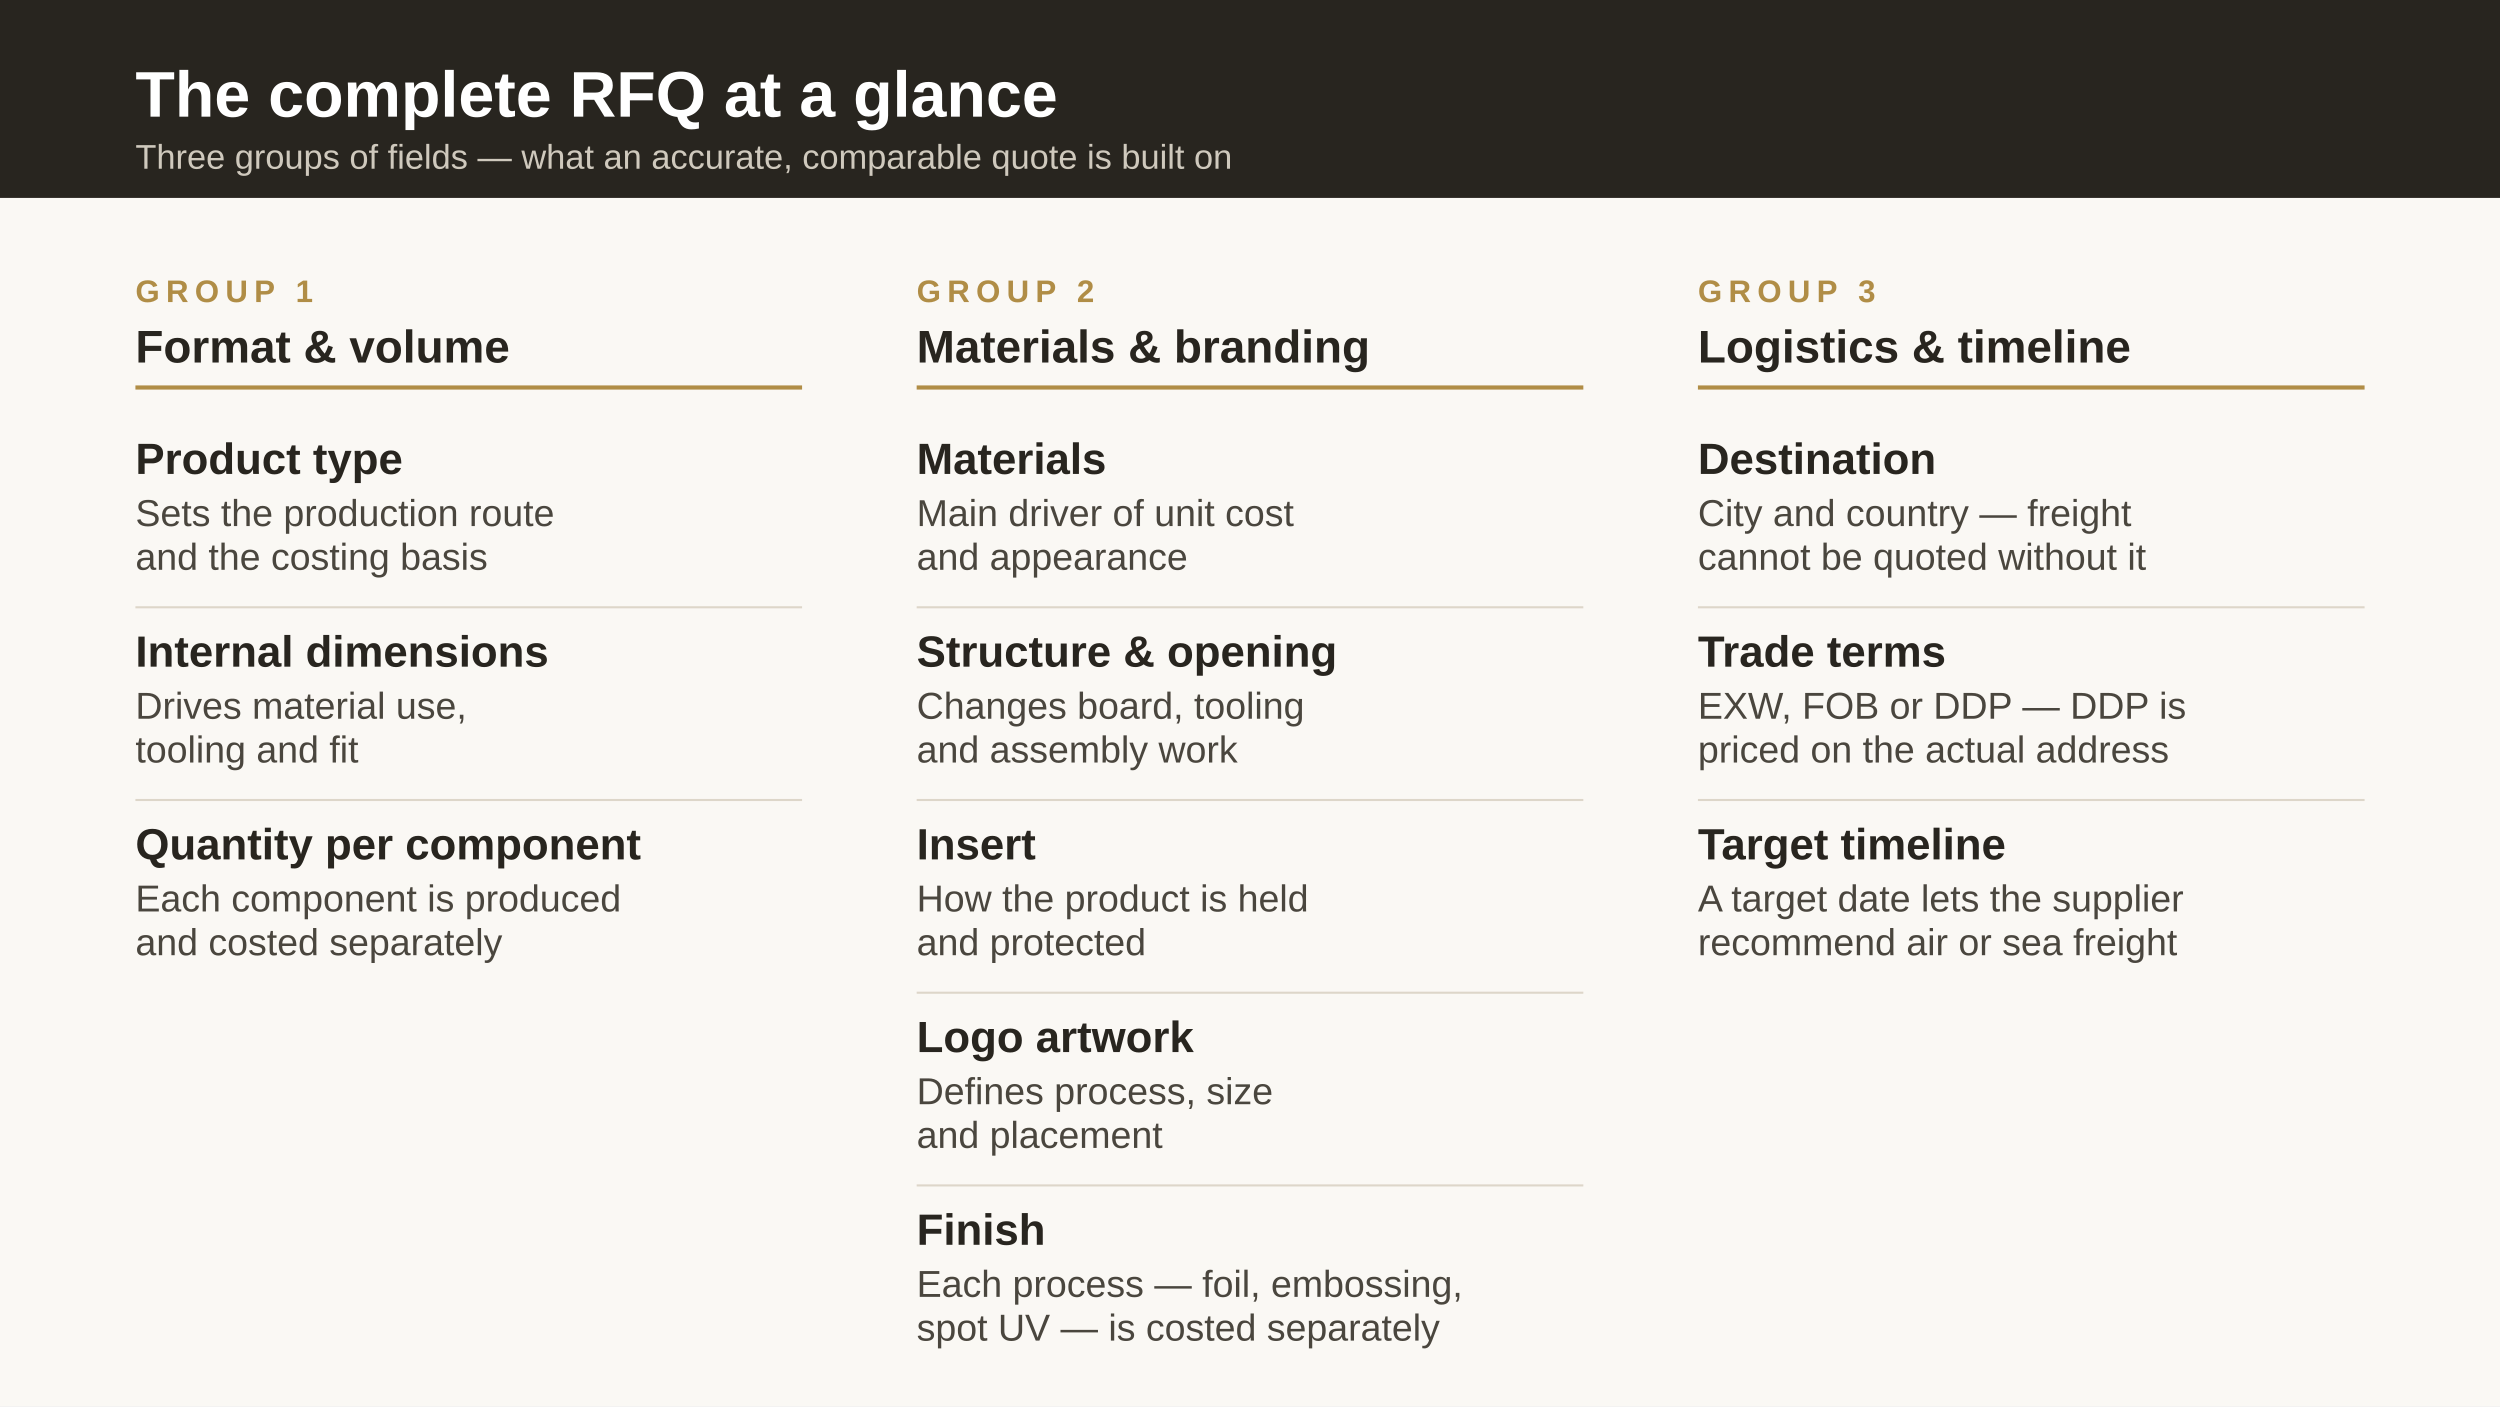
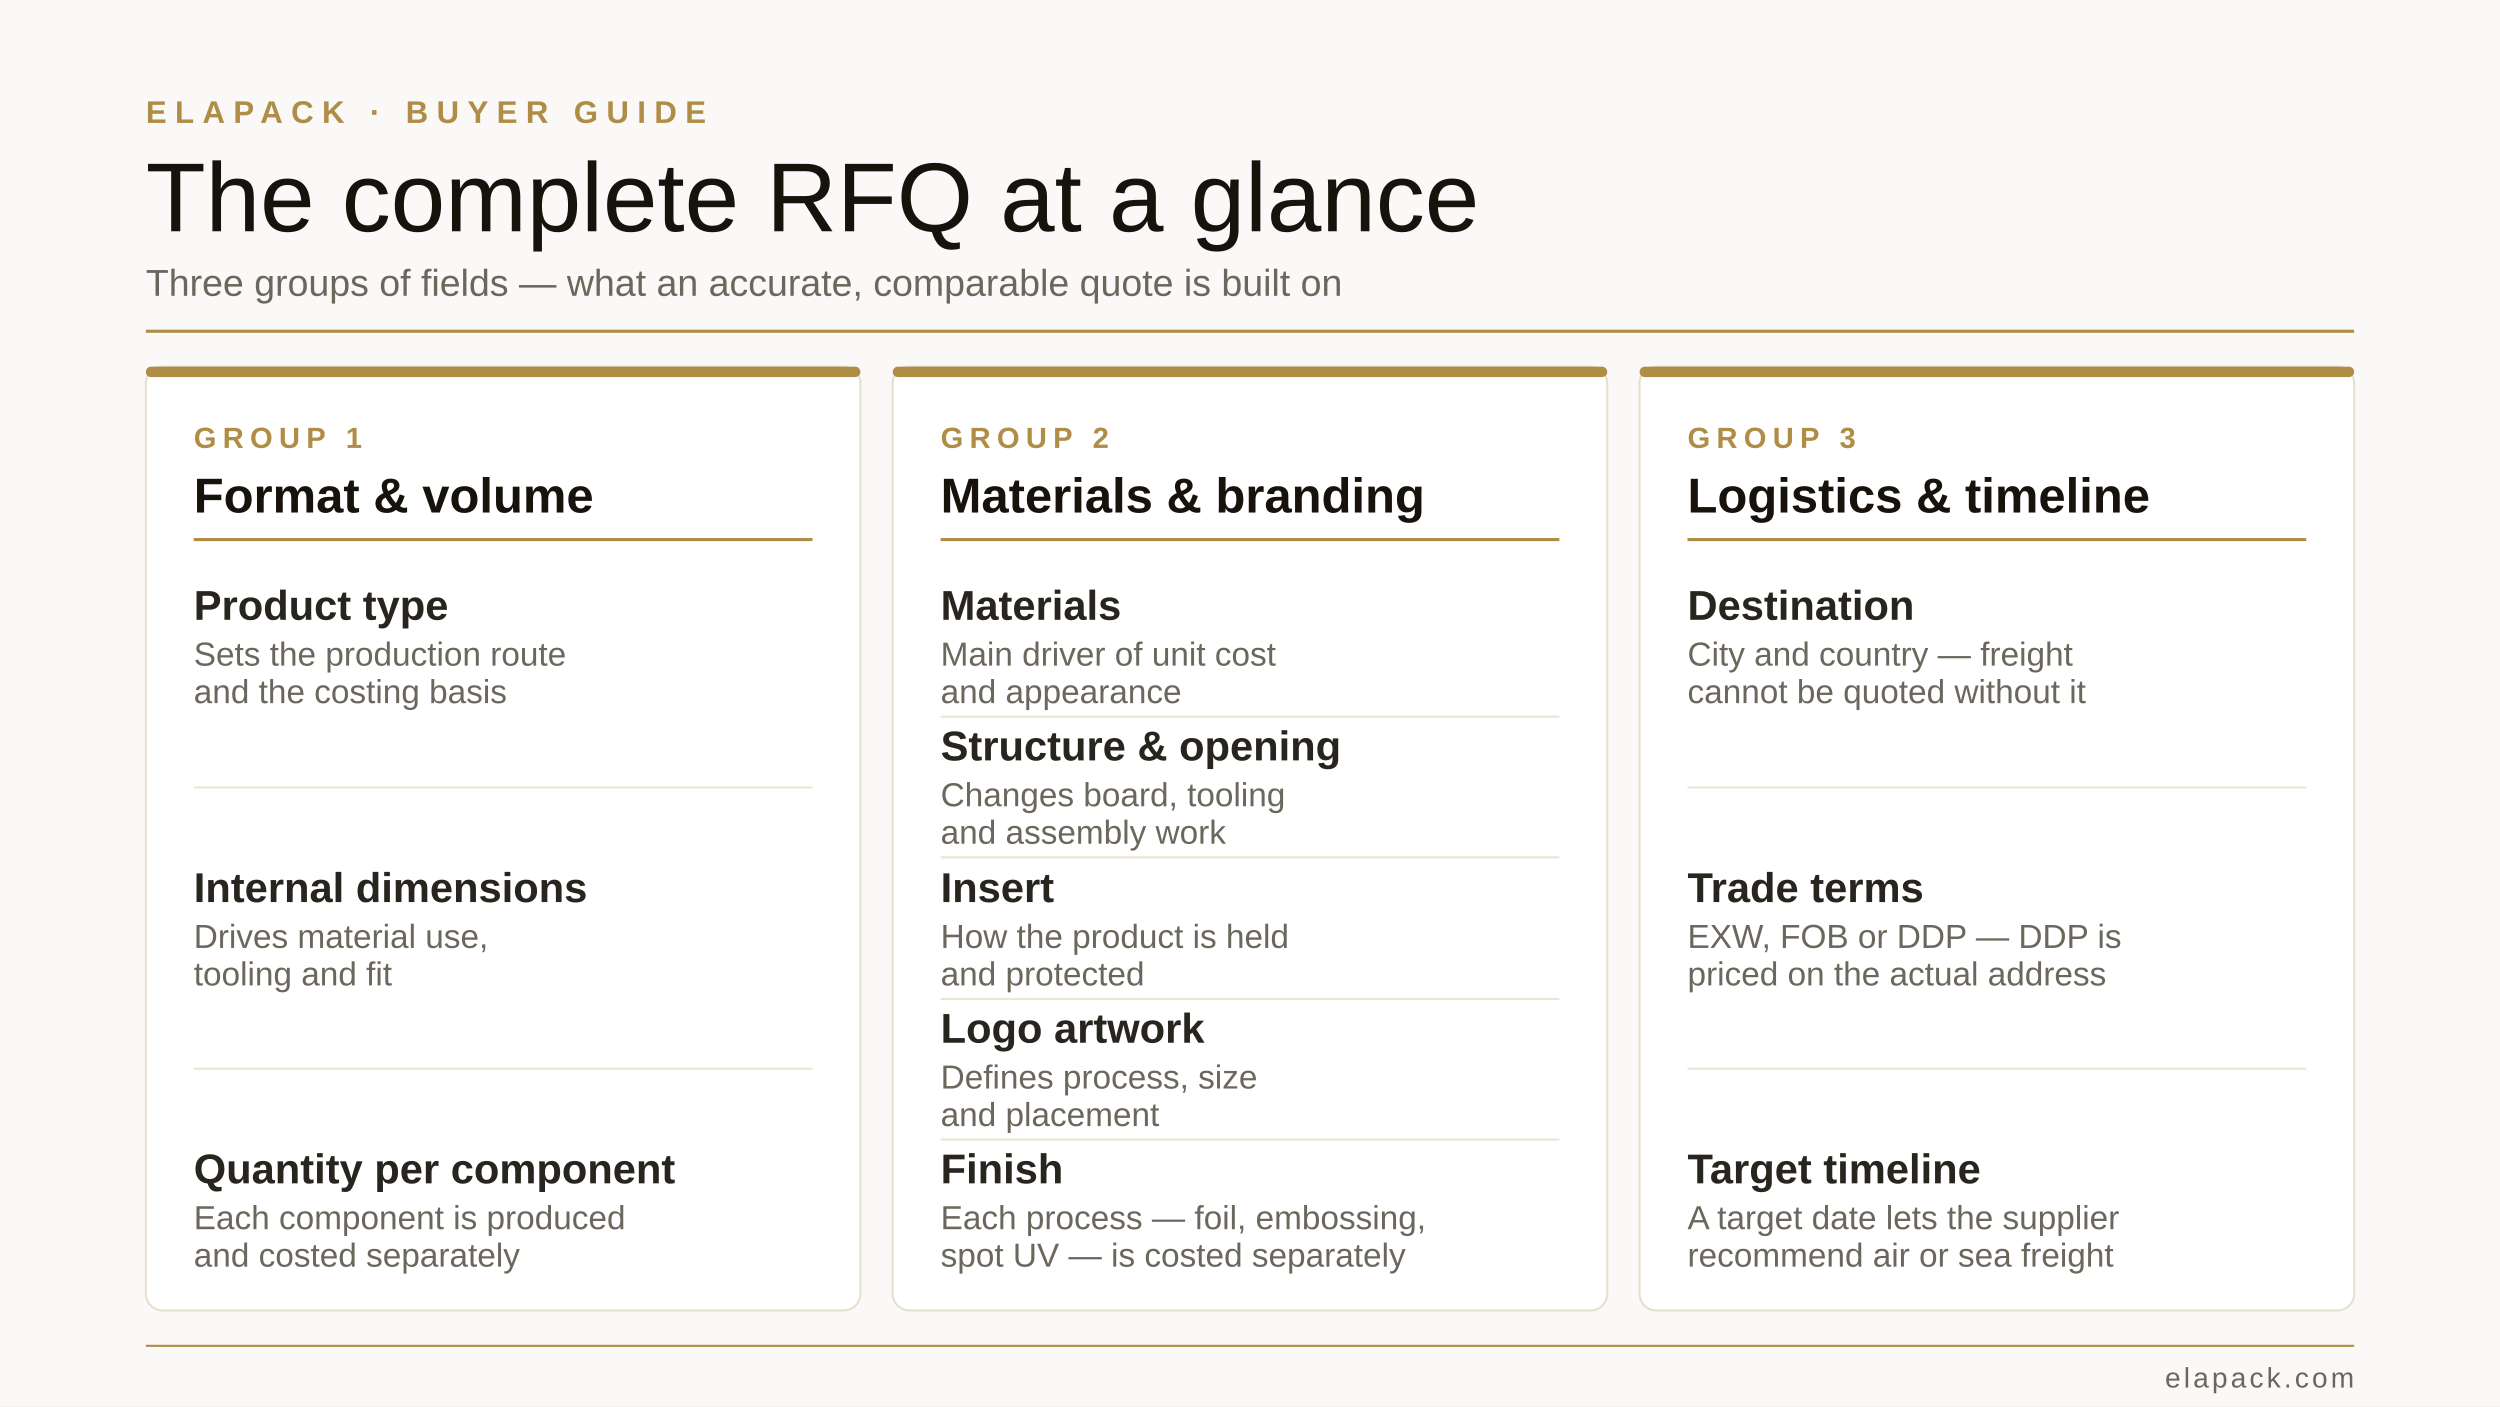
<svg xmlns="http://www.w3.org/2000/svg" viewBox="0 0 2400 1350" width="2400" height="1350" role="img" aria-label="Chart: the fields of a complete RFQ for custom packaging, in three groups">
-   <rect width="2400" height="1350" fill="#faf8f4" />
-   <rect width="2400" height="190" fill="#28251f" />
-   <text x="130" y="112" font-family="Arial,Helvetica,sans-serif" font-size="62" font-weight="700" fill="#ffffff">The complete RFQ at a glance</text>
-   <text x="130" y="162" font-family="Arial,Helvetica,sans-serif" font-size="33" fill="#cfc9bd">Three groups of fields — what an accurate, comparable quote is built on</text>
-   <g font-family="Arial,Helvetica,sans-serif" fill="#28251f">
-     <text x="130" y="290" font-size="30" font-weight="700" letter-spacing="6" fill="#b08d46">GROUP 1</text>
-     <text x="130" y="348" font-size="44" font-weight="700">Format &amp; volume</text>
-     <line x1="130" y1="372" x2="770" y2="372" stroke="#b08d46" stroke-width="4" />
-     <text x="880" y="290" font-size="30" font-weight="700" letter-spacing="6" fill="#b08d46">GROUP 2</text>
-     <text x="880" y="348" font-size="44" font-weight="700">Materials &amp; branding</text>
-     <line x1="880" y1="372" x2="1520" y2="372" stroke="#b08d46" stroke-width="4" />
-     <text x="1630" y="290" font-size="30" font-weight="700" letter-spacing="6" fill="#b08d46">GROUP 3</text>
-     <text x="1630" y="348" font-size="44" font-weight="700">Logistics &amp; timeline</text>
-     <line x1="1630" y1="372" x2="2270" y2="372" stroke="#b08d46" stroke-width="4" />
-     <text x="130" y="455" font-size="42" font-weight="700">Product type</text>
-     <text x="130" y="505" font-size="36" fill="#4a463e">Sets the production route</text>
-     <text x="130" y="547" font-size="36" fill="#4a463e">and the costing basis</text>
-     <line x1="130" y1="583" x2="770" y2="583" stroke="#ddd6c9" stroke-width="2" />
-     <text x="130" y="640" font-size="42" font-weight="700">Internal dimensions</text>
-     <text x="130" y="690" font-size="36" fill="#4a463e">Drives material use,</text>
-     <text x="130" y="732" font-size="36" fill="#4a463e">tooling and fit</text>
-     <line x1="130" y1="768" x2="770" y2="768" stroke="#ddd6c9" stroke-width="2" />
-     <text x="130" y="825" font-size="42" font-weight="700">Quantity per component</text>
-     <text x="130" y="875" font-size="36" fill="#4a463e">Each component is produced</text>
-     <text x="130" y="917" font-size="36" fill="#4a463e">and costed separately</text>
-     <text x="880" y="455" font-size="42" font-weight="700">Materials</text>
-     <text x="880" y="505" font-size="36" fill="#4a463e">Main driver of unit cost</text>
-     <text x="880" y="547" font-size="36" fill="#4a463e">and appearance</text>
-     <line x1="880" y1="583" x2="1520" y2="583" stroke="#ddd6c9" stroke-width="2" />
-     <text x="880" y="640" font-size="42" font-weight="700">Structure &amp; opening</text>
-     <text x="880" y="690" font-size="36" fill="#4a463e">Changes board, tooling</text>
-     <text x="880" y="732" font-size="36" fill="#4a463e">and assembly work</text>
-     <line x1="880" y1="768" x2="1520" y2="768" stroke="#ddd6c9" stroke-width="2" />
-     <text x="880" y="825" font-size="42" font-weight="700">Insert</text>
-     <text x="880" y="875" font-size="36" fill="#4a463e">How the product is held</text>
-     <text x="880" y="917" font-size="36" fill="#4a463e">and protected</text>
-     <line x1="880" y1="953" x2="1520" y2="953" stroke="#ddd6c9" stroke-width="2" />
-     <text x="880" y="1010" font-size="42" font-weight="700">Logo artwork</text>
-     <text x="880" y="1060" font-size="36" fill="#4a463e">Defines process, size</text>
-     <text x="880" y="1102" font-size="36" fill="#4a463e">and placement</text>
-     <line x1="880" y1="1138" x2="1520" y2="1138" stroke="#ddd6c9" stroke-width="2" />
-     <text x="880" y="1195" font-size="42" font-weight="700">Finish</text>
-     <text x="880" y="1245" font-size="36" fill="#4a463e">Each process — foil, embossing,</text>
-     <text x="880" y="1287" font-size="36" fill="#4a463e">spot UV — is costed separately</text>
-     <text x="1630" y="455" font-size="42" font-weight="700">Destination</text>
-     <text x="1630" y="505" font-size="36" fill="#4a463e">City and country — freight</text>
-     <text x="1630" y="547" font-size="36" fill="#4a463e">cannot be quoted without it</text>
-     <line x1="1630" y1="583" x2="2270" y2="583" stroke="#ddd6c9" stroke-width="2" />
-     <text x="1630" y="640" font-size="42" font-weight="700">Trade terms</text>
-     <text x="1630" y="690" font-size="36" fill="#4a463e">EXW, FOB or DDP — DDP is</text>
-     <text x="1630" y="732" font-size="36" fill="#4a463e">priced on the actual address</text>
-     <line x1="1630" y1="768" x2="2270" y2="768" stroke="#ddd6c9" stroke-width="2" />
-     <text x="1630" y="825" font-size="42" font-weight="700">Target timeline</text>
-     <text x="1630" y="875" font-size="36" fill="#4a463e">A target date lets the supplier</text>
-     <text x="1630" y="917" font-size="36" fill="#4a463e">recommend air or sea freight</text>
-   </g>
+   <rect width="2400" height="1350" fill="#faf9f7" />
+   <text x="140" y="118" font-family="Arial,Helvetica,sans-serif" font-size="30" font-weight="700" letter-spacing="8" fill="#b08d46">ELAPACK · BUYER GUIDE</text>
+   <text x="140" y="222" font-family="Arial,Helvetica,sans-serif" font-size="94" font-weight="300" fill="#18120c">The complete RFQ at a glance</text>
+   <text x="140" y="284" font-family="Arial,Helvetica,sans-serif" font-size="36" fill="#6b675c">Three groups of fields — what an accurate, comparable quote is built on</text>
+   <line x1="140" y1="318" x2="2260" y2="318" stroke="#b08d46" stroke-width="3" />
+   <rect x="140" y="352" width="686" height="906" rx="16" fill="#ffffff" stroke="#e6dfd0" stroke-width="2" />
+   <rect x="140" y="352" width="686" height="10" rx="5" fill="#b08d46" />
+   <text x="186" y="430" font-family="Arial,Helvetica,sans-serif" font-size="28" font-weight="700" letter-spacing="6" fill="#b08d46">GROUP 1</text>
+   <text x="186" y="492" font-family="Arial,Helvetica,sans-serif" font-size="47" font-weight="700" fill="#18120c">Format &amp; volume</text>
+   <line x1="186" y1="518" x2="780" y2="518" stroke="#b08d46" stroke-width="3" />
+   <text x="186" y="595" font-family="Arial,Helvetica,sans-serif" font-size="40" font-weight="700" fill="#28251f">Product type</text>
+   <text x="186" y="639" font-family="Arial,Helvetica,sans-serif" font-size="32" fill="#6b675c">Sets the production route</text>
+   <text x="186" y="675" font-family="Arial,Helvetica,sans-serif" font-size="32" fill="#6b675c">and the costing basis</text>
+   <line x1="186" y1="756" x2="780" y2="756" stroke="#ece5d4" stroke-width="2" />
+   <text x="186" y="866" font-family="Arial,Helvetica,sans-serif" font-size="40" font-weight="700" fill="#28251f">Internal dimensions</text>
+   <text x="186" y="910" font-family="Arial,Helvetica,sans-serif" font-size="32" fill="#6b675c">Drives material use,</text>
+   <text x="186" y="946" font-family="Arial,Helvetica,sans-serif" font-size="32" fill="#6b675c">tooling and fit</text>
+   <line x1="186" y1="1026" x2="780" y2="1026" stroke="#ece5d4" stroke-width="2" />
+   <text x="186" y="1136" font-family="Arial,Helvetica,sans-serif" font-size="40" font-weight="700" fill="#28251f">Quantity per component</text>
+   <text x="186" y="1180" font-family="Arial,Helvetica,sans-serif" font-size="32" fill="#6b675c">Each component is produced</text>
+   <text x="186" y="1216" font-family="Arial,Helvetica,sans-serif" font-size="32" fill="#6b675c">and costed separately</text>
+   <rect x="857" y="352" width="686" height="906" rx="16" fill="#ffffff" stroke="#e6dfd0" stroke-width="2" />
+   <rect x="857" y="352" width="686" height="10" rx="5" fill="#b08d46" />
+   <text x="903" y="430" font-family="Arial,Helvetica,sans-serif" font-size="28" font-weight="700" letter-spacing="6" fill="#b08d46">GROUP 2</text>
+   <text x="903" y="492" font-family="Arial,Helvetica,sans-serif" font-size="47" font-weight="700" fill="#18120c">Materials &amp; branding</text>
+   <line x1="903" y1="518" x2="1497" y2="518" stroke="#b08d46" stroke-width="3" />
+   <text x="903" y="595" font-family="Arial,Helvetica,sans-serif" font-size="40" font-weight="700" fill="#28251f">Materials</text>
+   <text x="903" y="639" font-family="Arial,Helvetica,sans-serif" font-size="32" fill="#6b675c">Main driver of unit cost</text>
+   <text x="903" y="675" font-family="Arial,Helvetica,sans-serif" font-size="32" fill="#6b675c">and appearance</text>
+   <line x1="903" y1="688" x2="1497" y2="688" stroke="#ece5d4" stroke-width="2" />
+   <text x="903" y="730" font-family="Arial,Helvetica,sans-serif" font-size="40" font-weight="700" fill="#28251f">Structure &amp; opening</text>
+   <text x="903" y="774" font-family="Arial,Helvetica,sans-serif" font-size="32" fill="#6b675c">Changes board, tooling</text>
+   <text x="903" y="810" font-family="Arial,Helvetica,sans-serif" font-size="32" fill="#6b675c">and assembly work</text>
+   <line x1="903" y1="823" x2="1497" y2="823" stroke="#ece5d4" stroke-width="2" />
+   <text x="903" y="866" font-family="Arial,Helvetica,sans-serif" font-size="40" font-weight="700" fill="#28251f">Insert</text>
+   <text x="903" y="910" font-family="Arial,Helvetica,sans-serif" font-size="32" fill="#6b675c">How the product is held</text>
+   <text x="903" y="946" font-family="Arial,Helvetica,sans-serif" font-size="32" fill="#6b675c">and protected</text>
+   <line x1="903" y1="959" x2="1497" y2="959" stroke="#ece5d4" stroke-width="2" />
+   <text x="903" y="1001" font-family="Arial,Helvetica,sans-serif" font-size="40" font-weight="700" fill="#28251f">Logo artwork</text>
+   <text x="903" y="1045" font-family="Arial,Helvetica,sans-serif" font-size="32" fill="#6b675c">Defines process, size</text>
+   <text x="903" y="1081" font-family="Arial,Helvetica,sans-serif" font-size="32" fill="#6b675c">and placement</text>
+   <line x1="903" y1="1094" x2="1497" y2="1094" stroke="#ece5d4" stroke-width="2" />
+   <text x="903" y="1136" font-family="Arial,Helvetica,sans-serif" font-size="40" font-weight="700" fill="#28251f">Finish</text>
+   <text x="903" y="1180" font-family="Arial,Helvetica,sans-serif" font-size="32" fill="#6b675c">Each process — foil, embossing,</text>
+   <text x="903" y="1216" font-family="Arial,Helvetica,sans-serif" font-size="32" fill="#6b675c">spot UV — is costed separately</text>
+   <rect x="1574" y="352" width="686" height="906" rx="16" fill="#ffffff" stroke="#e6dfd0" stroke-width="2" />
+   <rect x="1574" y="352" width="686" height="10" rx="5" fill="#b08d46" />
+   <text x="1620" y="430" font-family="Arial,Helvetica,sans-serif" font-size="28" font-weight="700" letter-spacing="6" fill="#b08d46">GROUP 3</text>
+   <text x="1620" y="492" font-family="Arial,Helvetica,sans-serif" font-size="47" font-weight="700" fill="#18120c">Logistics &amp; timeline</text>
+   <line x1="1620" y1="518" x2="2214" y2="518" stroke="#b08d46" stroke-width="3" />
+   <text x="1620" y="595" font-family="Arial,Helvetica,sans-serif" font-size="40" font-weight="700" fill="#28251f">Destination</text>
+   <text x="1620" y="639" font-family="Arial,Helvetica,sans-serif" font-size="32" fill="#6b675c">City and country — freight</text>
+   <text x="1620" y="675" font-family="Arial,Helvetica,sans-serif" font-size="32" fill="#6b675c">cannot be quoted without it</text>
+   <line x1="1620" y1="756" x2="2214" y2="756" stroke="#ece5d4" stroke-width="2" />
+   <text x="1620" y="866" font-family="Arial,Helvetica,sans-serif" font-size="40" font-weight="700" fill="#28251f">Trade terms</text>
+   <text x="1620" y="910" font-family="Arial,Helvetica,sans-serif" font-size="32" fill="#6b675c">EXW, FOB or DDP — DDP is</text>
+   <text x="1620" y="946" font-family="Arial,Helvetica,sans-serif" font-size="32" fill="#6b675c">priced on the actual address</text>
+   <line x1="1620" y1="1026" x2="2214" y2="1026" stroke="#ece5d4" stroke-width="2" />
+   <text x="1620" y="1136" font-family="Arial,Helvetica,sans-serif" font-size="40" font-weight="700" fill="#28251f">Target timeline</text>
+   <text x="1620" y="1180" font-family="Arial,Helvetica,sans-serif" font-size="32" fill="#6b675c">A target date lets the supplier</text>
+   <text x="1620" y="1216" font-family="Arial,Helvetica,sans-serif" font-size="32" fill="#6b675c">recommend air or sea freight</text>
+   <line x1="140" y1="1292" x2="2260" y2="1292" stroke="#b08d46" stroke-width="2" />
+   <text x="2260" y="1332" font-family="Arial,Helvetica,sans-serif" font-size="27" letter-spacing="3" fill="#6b675c" text-anchor="end">elapack.com</text>
</svg>
